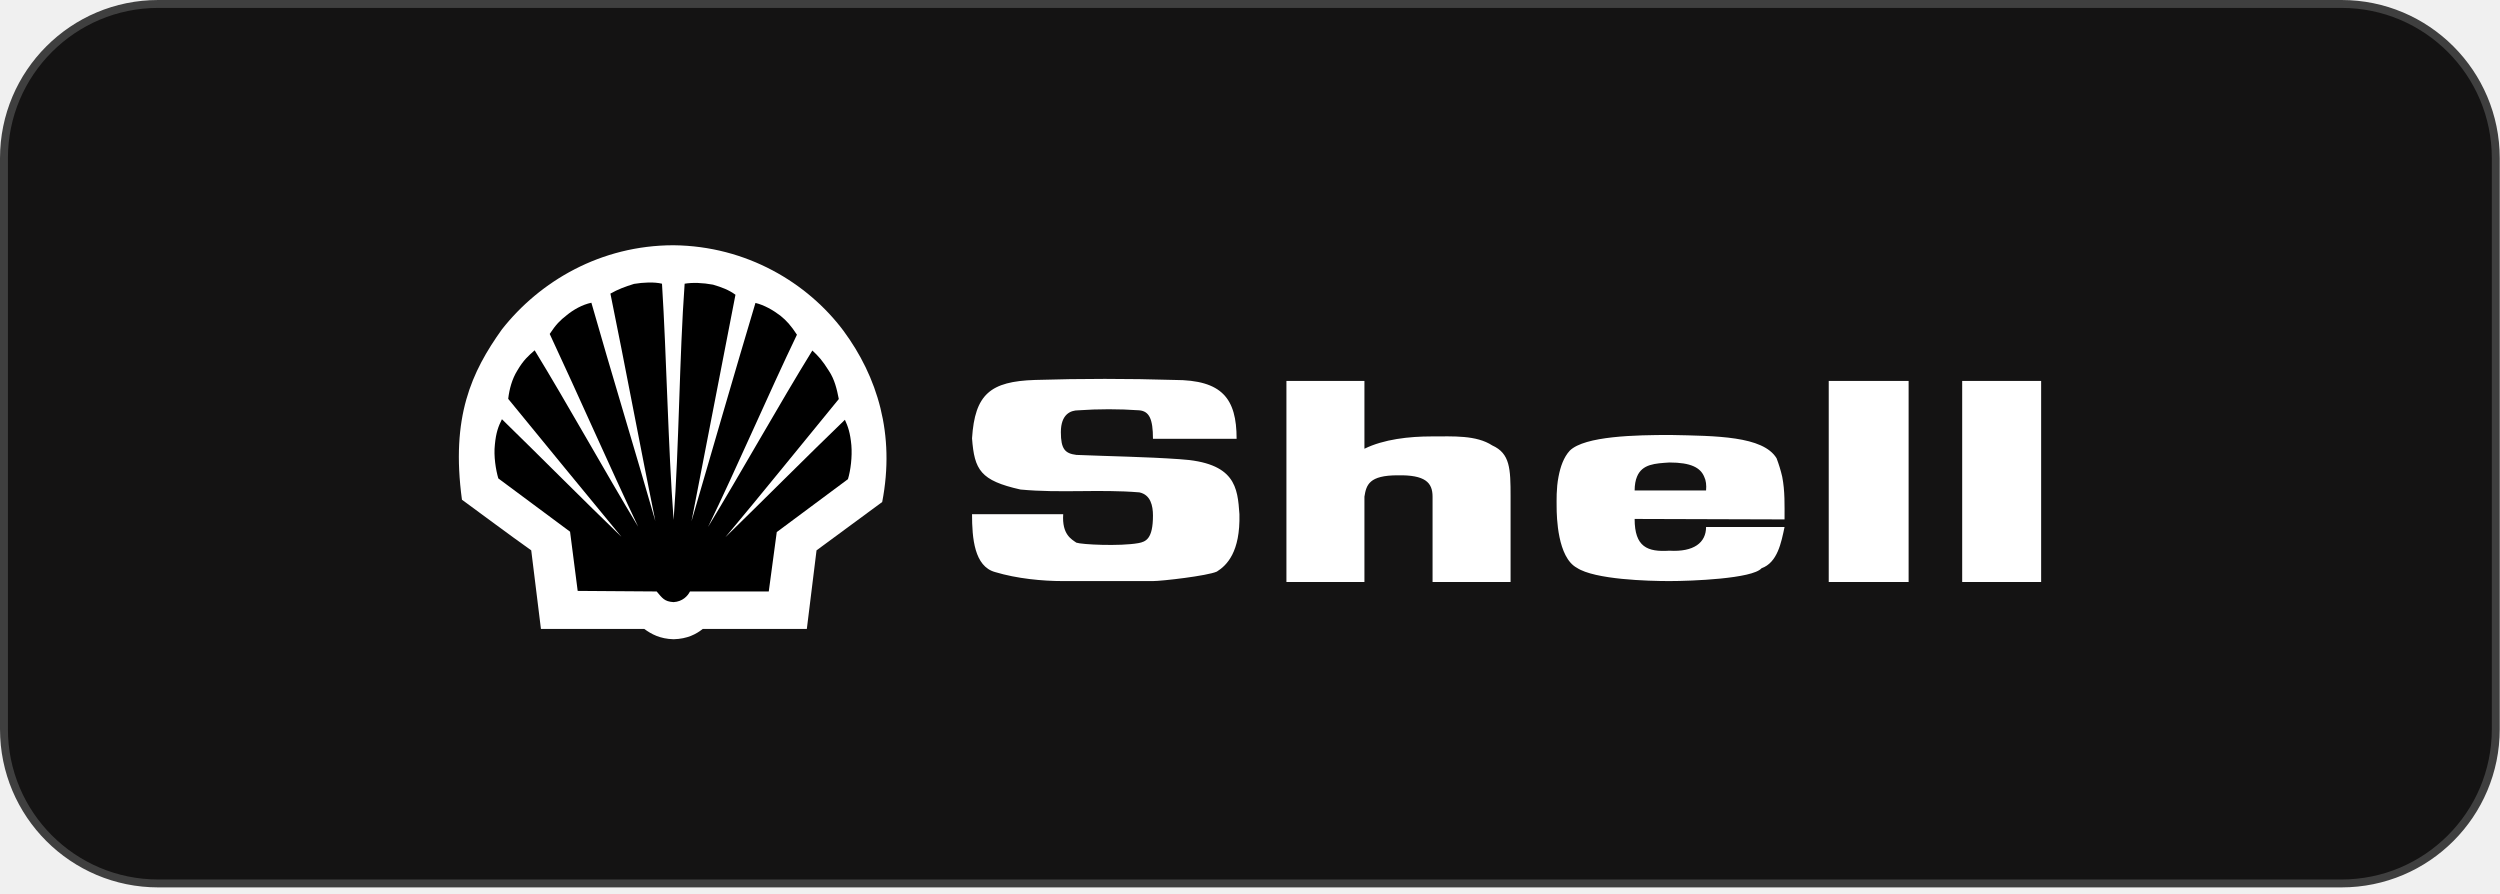
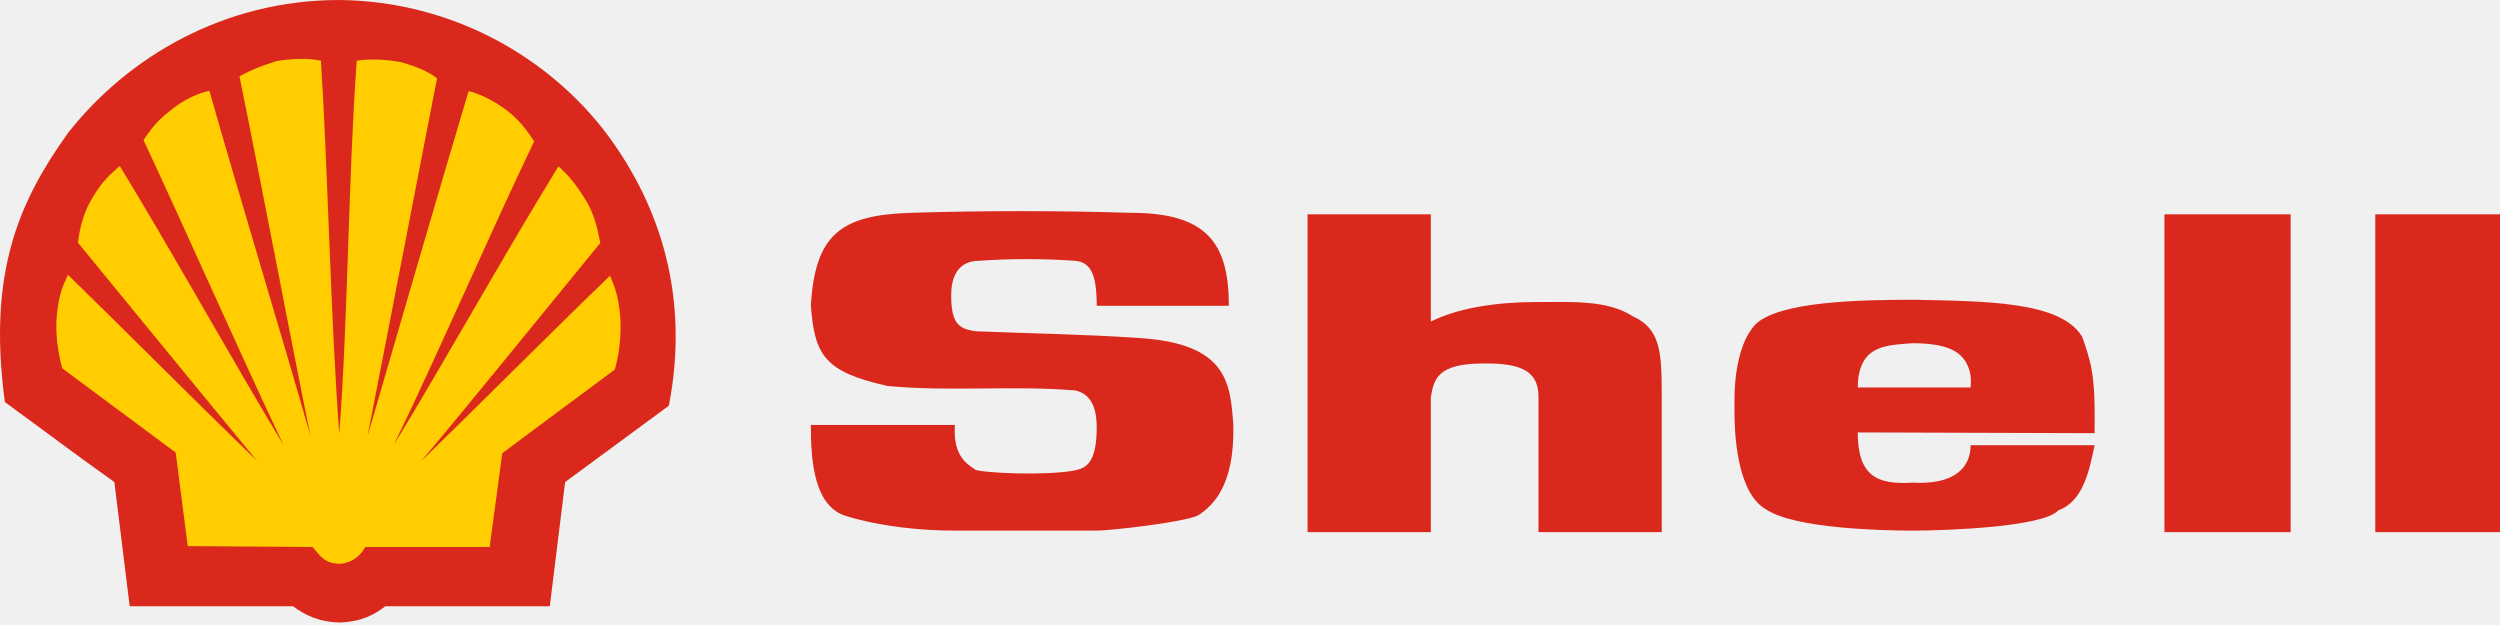
- <svg xmlns="http://www.w3.org/2000/svg" width="316" height="113" viewBox="0 0 316 113" fill="none">
-   <rect x="0.5" y="0.5" width="314.966" height="111.167" rx="19.5" fill="#141313" />
-   <rect x="0.5" y="0.5" width="314.966" height="111.167" rx="19.5" stroke="#3F3F3F" />
-   <path fill-rule="evenodd" clip-rule="evenodd" d="M68.375 79.5L67.148 69.565C63.9 67.255 61.398 65.355 58.391 63.166C56.971 52.7 59.594 47.022 63.443 41.633C68.23 35.547 75.929 31 85.143 31C94.357 31.096 102.079 35.739 106.627 41.826C110.884 47.6 113.17 54.865 111.51 63.454L103.21 69.565L101.983 79.5H88.824C88.006 80.15 86.9 80.751 85.143 80.8C83.411 80.751 82.328 80.15 81.438 79.5H68.375Z" fill="white" />
-   <path fill-rule="evenodd" clip-rule="evenodd" d="M85.144 65.715C84.446 56.453 84.254 45.025 83.676 35.86C82.69 35.619 81.294 35.691 80.14 35.884C78.985 36.245 78.143 36.557 77.156 37.111C78.961 45.916 81.054 57.127 82.835 65.86C80.405 57.367 77.156 46.734 74.751 38.265C73.596 38.506 72.466 39.156 71.648 39.829C70.782 40.503 70.277 41.008 69.483 42.211C72.971 49.669 77.156 59.172 80.669 66.582C76.603 59.845 71.671 50.968 67.581 44.28C66.788 44.978 66.186 45.483 65.392 46.83C64.718 47.913 64.382 49.188 64.237 50.415C68.712 55.876 74.053 62.42 78.552 67.856C73.861 63.334 68.086 57.512 63.444 52.989C62.987 53.903 62.698 54.673 62.553 56.188C62.385 57.656 62.674 59.412 62.987 60.471L72.056 67.207L73.019 74.689L83.003 74.761C83.725 75.603 83.965 76.036 85.144 76.108C86.274 76.036 86.924 75.338 87.213 74.761H97.172L98.182 67.255L107.181 60.566C107.517 59.46 107.733 57.752 107.614 56.284C107.469 54.697 107.181 53.902 106.796 53.06C102.129 57.559 96.33 63.382 91.688 67.904C96.21 62.515 101.503 55.947 106.025 50.438C105.785 49.212 105.496 47.96 104.774 46.878C103.932 45.53 103.451 45.025 102.681 44.304C98.568 50.968 93.564 59.917 89.498 66.605C93.107 59.171 97.196 49.669 100.733 42.307C99.964 41.128 99.41 40.527 98.64 39.901C97.726 39.204 96.595 38.554 95.489 38.29C92.963 46.734 89.859 57.464 87.405 65.884C89.113 57.151 91.254 46.036 92.963 37.255C92.097 36.63 91.255 36.317 90.123 35.98C88.825 35.74 87.55 35.692 86.539 35.86C85.866 45.098 85.841 56.501 85.144 65.715Z" fill="black" />
-   <path fill-rule="evenodd" clip-rule="evenodd" d="M122.865 64.994H134.389C134.211 67.573 135.459 68.172 136.053 68.592C136.706 68.832 141.518 69.071 143.894 68.651C144.844 68.472 145.735 68.112 145.735 65.174C145.735 63.915 145.438 62.536 144.012 62.235C138.962 61.817 134.032 62.356 128.984 61.876C123.934 60.738 123.163 59.417 122.865 55.401C123.222 49.825 125.182 48.207 130.825 48.026C136.704 47.847 142.588 47.847 148.467 48.026C154.466 48.026 156.308 50.366 156.308 55.462H145.735C145.735 52.943 145.26 51.984 144.012 51.864C141.441 51.684 138.861 51.684 136.29 51.864C135.339 51.864 134.093 52.344 134.093 54.622C134.093 56.779 134.627 57.319 136.053 57.5C140.389 57.679 144.785 57.739 149.061 58.038C156.189 58.458 156.427 61.636 156.664 64.992C156.782 69.79 155.06 71.467 153.813 72.248C152.625 72.787 146.863 73.448 145.735 73.448H134.331C131.776 73.448 128.568 73.148 125.776 72.308C123.162 71.59 122.865 68.052 122.865 64.994ZM231.152 73.567H241.249V48.148H231.152V73.567ZM248.02 73.567H258V48.148H248.02V73.567ZM225.271 60.257C225.087 59.462 224.849 58.681 224.557 57.92C222.834 55.102 216.895 55.102 211.134 54.981C206.798 54.981 200.324 55.102 198.422 56.959C197.649 57.799 197.234 58.998 196.997 60.257C196.7 61.757 196.758 63.314 196.758 64.035C196.758 65.353 196.877 70.449 199.313 71.768C201.57 73.268 208.4 73.448 211.013 73.448C213.805 73.448 221.528 73.148 222.657 71.828C224.675 71.108 225.151 68.591 225.566 66.614H215.647C215.647 68.591 214.102 69.791 211.013 69.609C208.221 69.79 206.618 69.13 206.618 65.594L225.566 65.653C225.566 63.915 225.628 62.056 225.271 60.257ZM215.647 61.996H206.618C206.618 61.277 206.738 60.676 206.915 60.257C207.567 58.639 209.231 58.579 211.012 58.459C213.745 58.459 214.933 59.118 215.409 60.257C215.647 60.738 215.706 61.337 215.647 61.996ZM162.604 73.567H172.464V62.775C172.702 61.278 173.058 60.078 176.681 60.078C180.126 60.019 181.076 60.977 181.076 62.775V73.567H190.937V62.775C190.937 59.238 190.878 57.32 188.621 56.303C186.601 54.982 183.69 55.163 180.958 55.163C178.107 55.163 174.899 55.522 172.464 56.722V48.149H162.604V73.567Z" fill="white" />
+ <svg xmlns="http://www.w3.org/2000/svg" width="200" height="50" viewBox="0 0 200 50" fill="none">
+   <path fill-rule="evenodd" clip-rule="evenodd" d="M10.375 48.5L9.148 38.565C5.9 36.255 3.398 34.355 0.391 32.166C-1.029 21.7 1.594 16.022 5.443 10.633C10.23 4.547 17.929 0 27.143 0C36.357 0.096 44.079 4.739 48.627 10.826C52.885 16.6 55.17 23.865 53.51 32.454L45.21 38.565L43.983 48.5H30.824C30.006 49.15 28.899 49.751 27.143 49.8C25.411 49.751 24.328 49.15 23.438 48.5H10.375Z" fill="#DA291C" />
+   <path fill-rule="evenodd" clip-rule="evenodd" d="M27.143 34.715C26.446 25.453 26.253 14.025 25.676 4.86C24.69 4.619 23.294 4.691 22.14 4.884C20.985 5.245 20.143 5.557 19.157 6.111C20.961 14.916 23.054 26.127 24.834 34.86C22.405 26.367 19.157 15.734 16.751 7.265C15.596 7.506 14.466 8.155 13.648 8.829C12.782 9.503 12.277 10.008 11.483 11.211C14.971 18.669 19.157 28.172 22.669 35.581C18.603 28.845 13.671 19.968 9.581 13.28C8.788 13.978 8.186 14.483 7.392 15.83C6.718 16.913 6.382 18.188 6.237 19.415C10.712 24.876 16.053 31.42 20.552 36.856C15.861 32.334 10.086 26.512 5.444 21.989C4.987 22.903 4.698 23.673 4.554 25.188C4.385 26.656 4.674 28.412 4.987 29.471L14.056 36.207L15.019 43.689L25.003 43.761C25.724 44.603 25.965 45.036 27.144 45.108C28.274 45.036 28.924 44.338 29.213 43.761H39.172L40.182 36.255L49.181 29.566C49.517 28.46 49.733 26.752 49.614 25.284C49.469 23.697 49.181 22.902 48.795 22.06C44.129 26.559 38.33 32.382 33.688 36.904C38.21 31.515 43.503 24.947 48.025 19.438C47.785 18.212 47.496 16.96 46.774 15.878C45.932 14.53 45.451 14.025 44.681 13.304C40.568 19.968 35.563 28.918 31.498 35.605C35.107 28.171 39.196 18.669 42.733 11.307C41.964 10.128 41.41 9.527 40.64 8.902C39.726 8.204 38.595 7.554 37.489 7.29C34.963 15.734 31.86 26.464 29.405 34.884C31.113 26.151 33.255 15.036 34.963 6.255C34.097 5.63 33.255 5.317 32.123 4.98C30.825 4.74 29.55 4.692 28.539 4.86C27.866 14.098 27.841 25.501 27.143 34.715Z" fill="#FFCD00" />
+   <path fill-rule="evenodd" clip-rule="evenodd" d="M64.867 33.994H76.391C76.213 36.573 77.461 37.172 78.055 37.592C78.708 37.831 83.52 38.071 85.895 37.651C86.846 37.472 87.737 37.112 87.737 34.174C87.737 32.915 87.439 31.536 86.014 31.235C80.965 30.817 76.034 31.356 70.986 30.876C65.936 29.738 65.165 28.417 64.867 24.401C65.224 18.825 67.184 17.207 72.827 17.026C78.706 16.847 84.59 16.847 90.469 17.026C96.468 17.026 98.309 19.366 98.309 24.462H87.737C87.737 21.943 87.262 20.984 86.014 20.864C83.443 20.684 80.863 20.684 78.292 20.864C77.341 20.864 76.095 21.344 76.095 23.622C76.095 25.779 76.629 26.319 78.055 26.5C82.391 26.679 86.787 26.739 91.063 27.038C98.191 27.458 98.429 30.636 98.666 33.992C98.784 38.79 97.062 40.467 95.815 41.248C94.627 41.787 88.865 42.448 87.737 42.448H76.332C73.778 42.448 70.57 42.148 67.778 41.308C65.164 40.59 64.867 37.052 64.867 33.994ZM173.154 42.568H183.251V17.148H173.154V42.568ZM190.022 42.568H200.002V17.148H190.022V42.568ZM167.273 29.257C167.089 28.462 166.851 27.681 166.559 26.92C164.836 24.102 158.897 24.102 153.136 23.981C148.8 23.981 142.326 24.102 140.424 25.959C139.651 26.799 139.236 27.998 138.999 29.257C138.702 30.757 138.76 32.314 138.76 33.035C138.76 34.353 138.879 39.449 141.315 40.768C143.572 42.268 150.402 42.448 153.015 42.448C155.807 42.448 163.53 42.148 164.659 40.828C166.677 40.108 167.153 37.591 167.568 35.614H157.649C157.649 37.591 156.104 38.791 153.015 38.609C150.223 38.79 148.62 38.13 148.62 34.594L167.567 34.653C167.568 32.915 167.63 31.056 167.273 29.257ZM157.649 30.996H148.62C148.62 30.277 148.74 29.676 148.917 29.257C149.569 27.639 151.233 27.579 153.014 27.459C155.747 27.459 156.935 28.119 157.411 29.257C157.649 29.738 157.708 30.337 157.649 30.996ZM104.606 42.568H114.466V31.775C114.704 30.278 115.06 29.078 118.683 29.078C122.128 29.019 123.078 29.977 123.078 31.775V42.568H132.939V31.775C132.939 28.238 132.88 26.32 130.623 25.302C128.603 23.982 125.691 24.163 122.96 24.163C120.109 24.163 116.901 24.522 114.466 25.722V17.149H104.606V42.568Z" fill="#DA291C" />
</svg>
